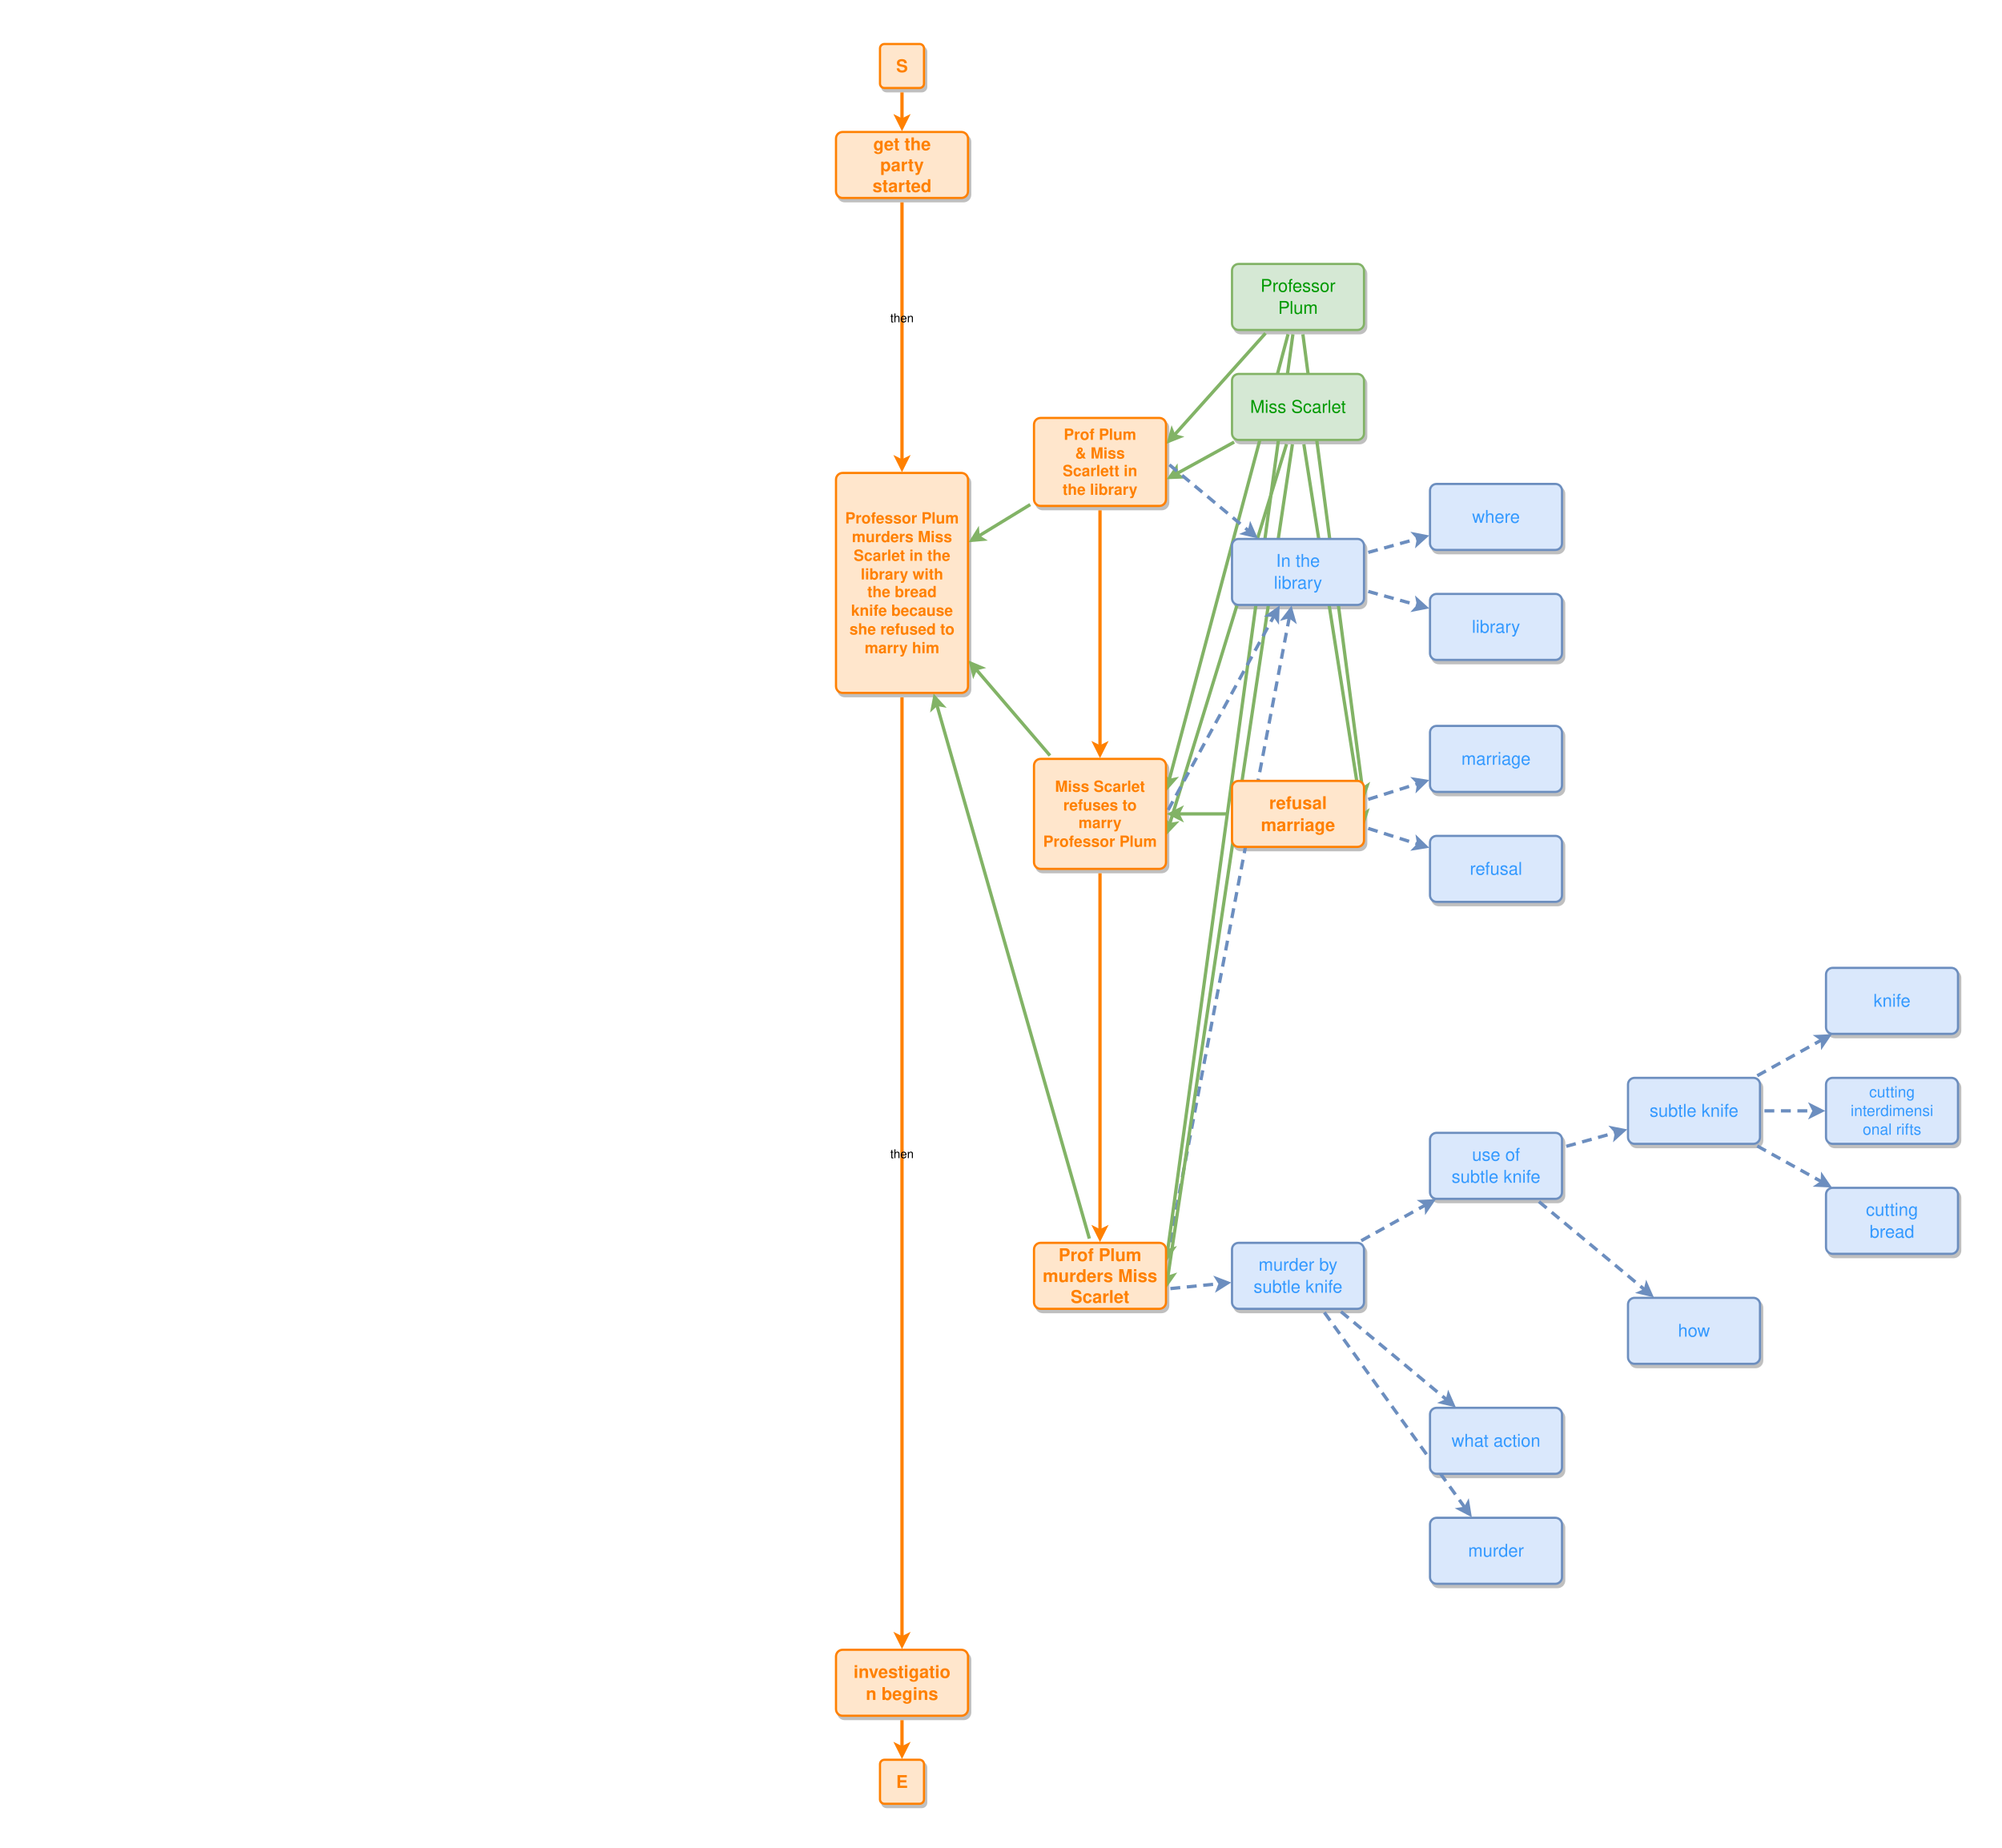
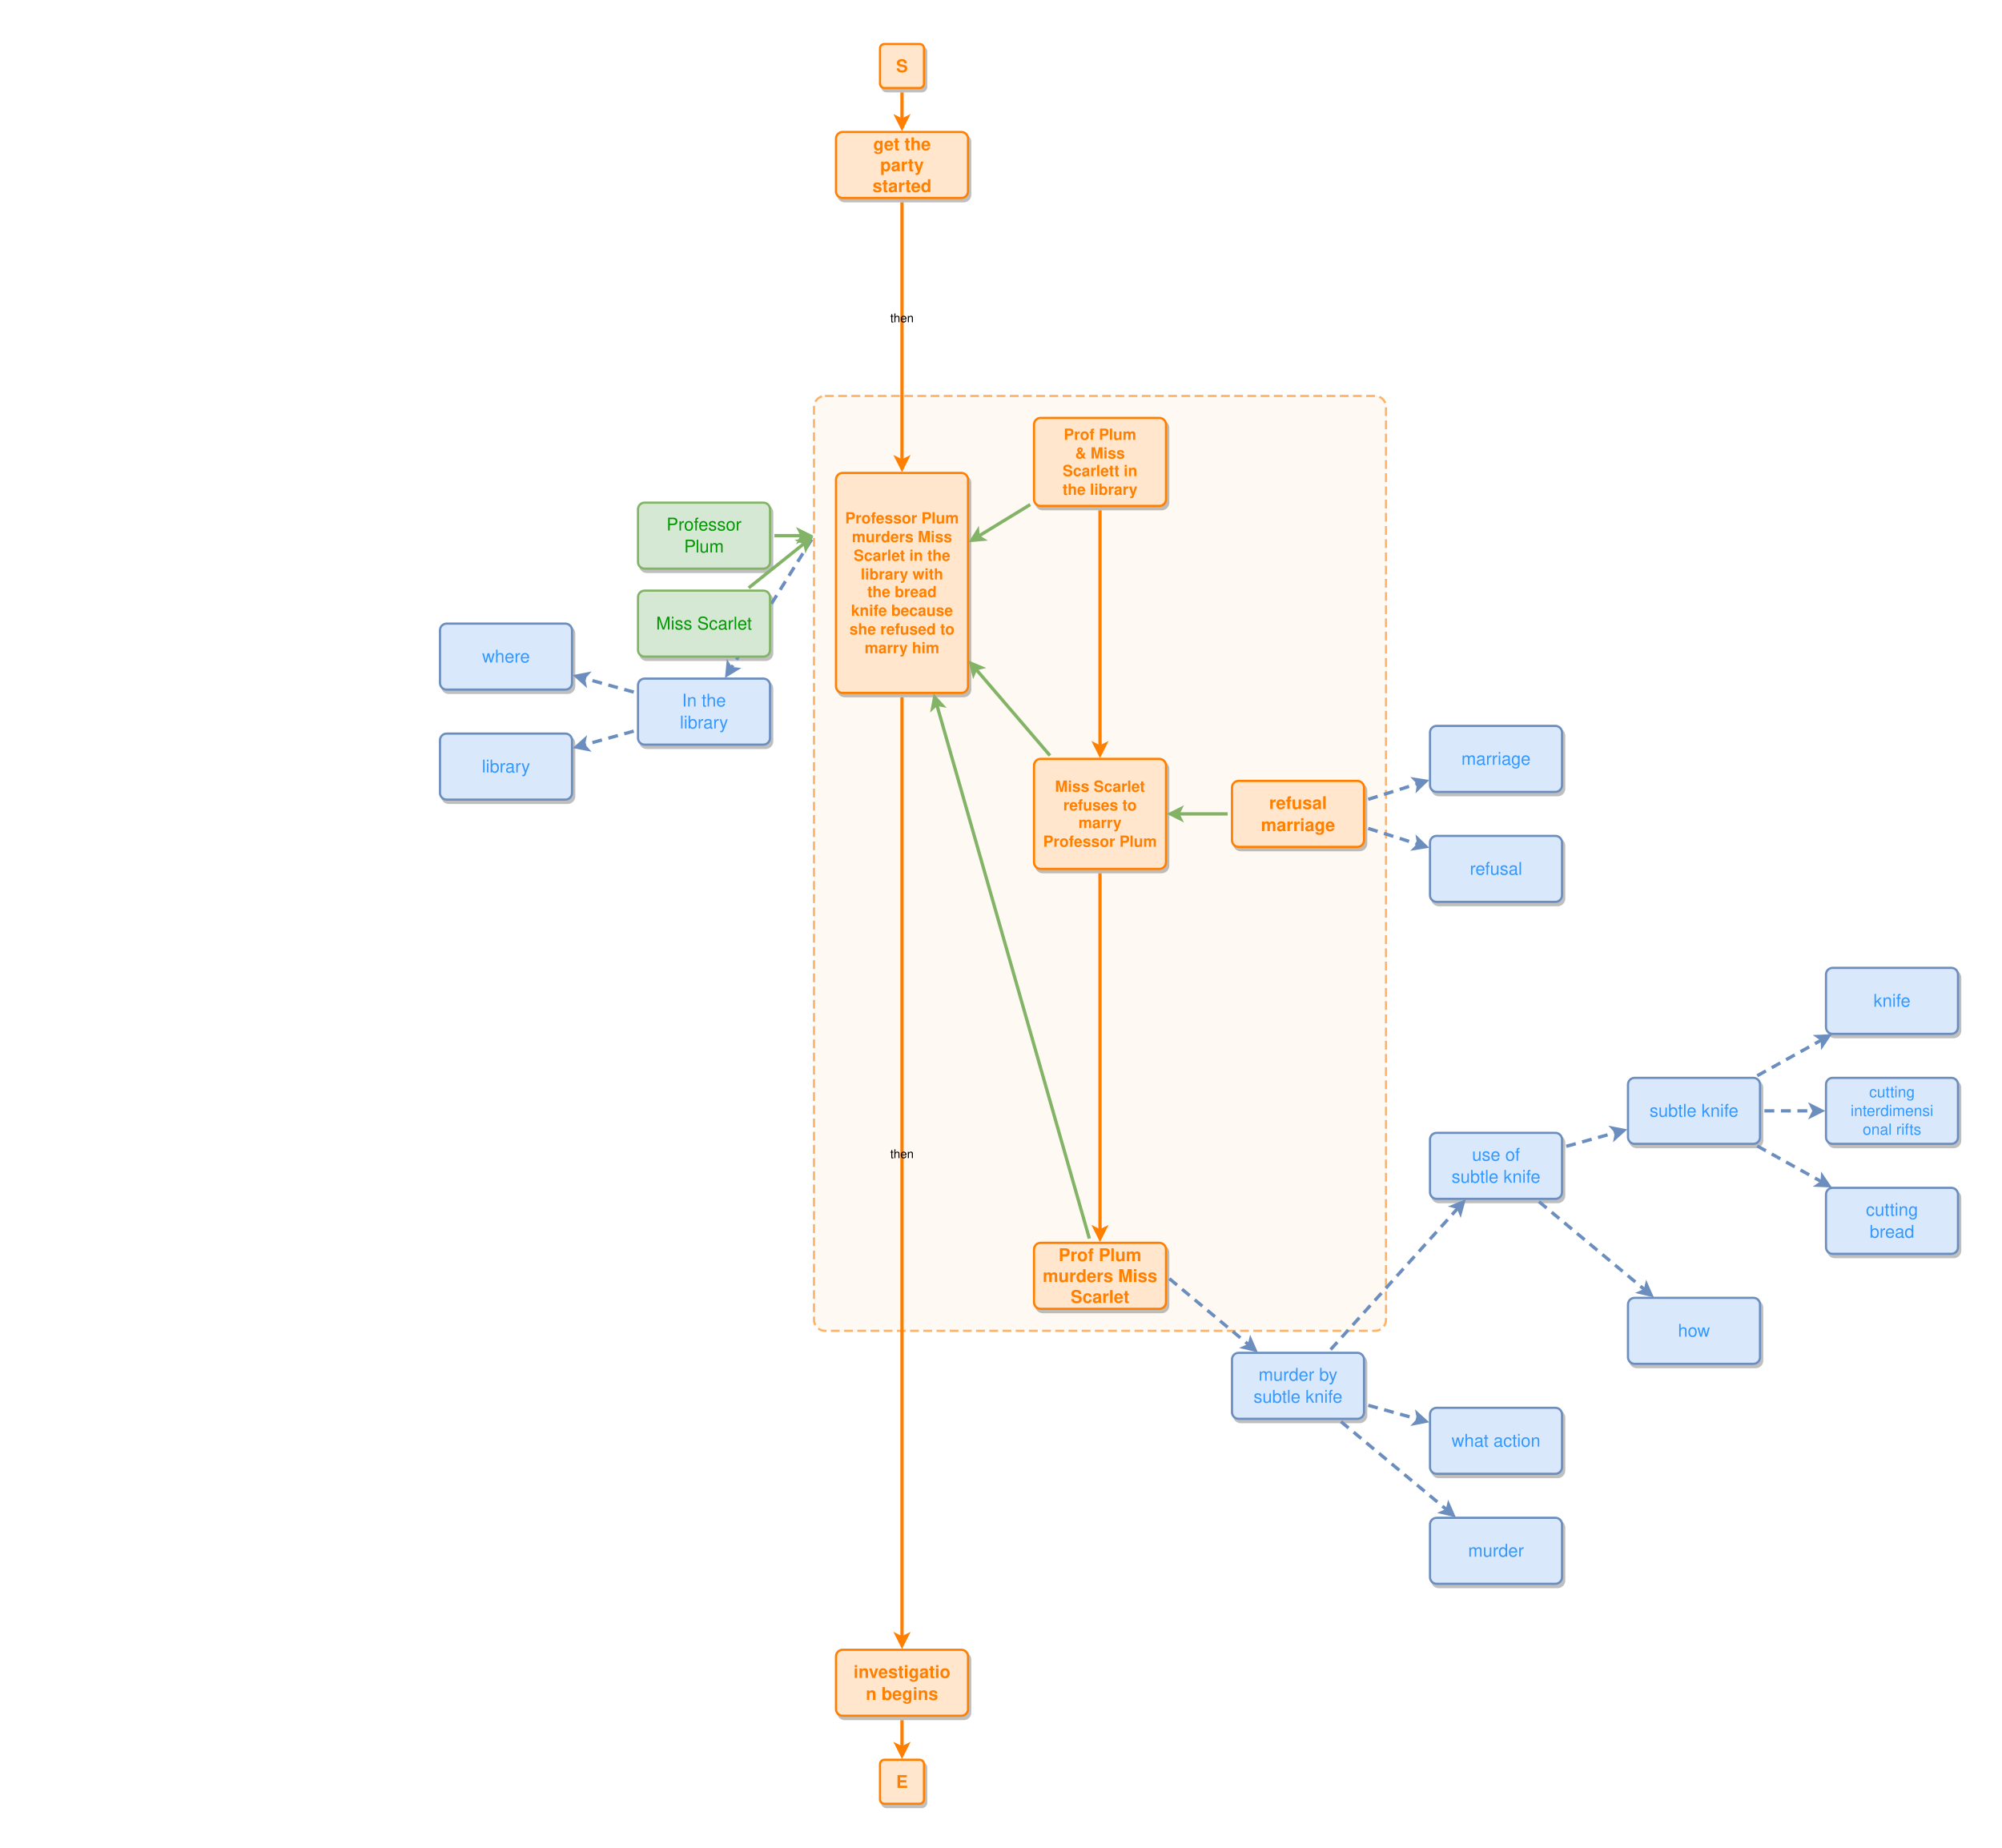
<svg xmlns="http://www.w3.org/2000/svg" width="1820" height="1680" viewBox="0 0 1820 1680">
  <defs>
  </defs>
  <g id="container-shells">
+     <rect x="740" y="360" width="520" height="850" rx="10" ry="10" fill="#fff5eb" stroke="#ff8000" stroke-width="2" stroke-dasharray="8 4" opacity="0.6" />
  </g>
  <g id="node-shadows">
    <rect x="760" y="120" width="120" height="60" rx="6" ry="6" fill="#000000" stroke="#000000" stroke-width="2" opacity="0.25" transform="translate(2,3)" />
    <rect x="1300" y="660" width="120" height="60" rx="6" ry="6" fill="#000000" stroke="#000000" stroke-width="2" opacity="0.25" transform="translate(2,3)" />
    <rect x="1300" y="760" width="120" height="60" rx="6" ry="6" fill="#000000" stroke="#000000" stroke-width="2" opacity="0.25" transform="translate(2,3)" />
    <rect x="940" y="1130" width="120" height="60" rx="6" ry="6" fill="#000000" stroke="#000000" stroke-width="2" opacity="0.25" transform="translate(2,3)" />
-     <rect x="1120" y="1130" width="120" height="60" rx="6" ry="6" fill="#000000" stroke="#000000" stroke-width="2" opacity="0.25" transform="translate(2,3)" />
+     <rect x="1120" y="1230" width="120" height="60" rx="6" ry="6" fill="#000000" stroke="#000000" stroke-width="2" opacity="0.25" transform="translate(2,3)" />
    <rect x="1300" y="1030" width="120" height="60" rx="6" ry="6" fill="#000000" stroke="#000000" stroke-width="2" opacity="0.25" transform="translate(2,3)" />
    <rect x="1480" y="980" width="120" height="60" rx="6" ry="6" fill="#000000" stroke="#000000" stroke-width="2" opacity="0.25" transform="translate(2,3)" />
    <rect x="1660" y="880" width="120" height="60" rx="6" ry="6" fill="#000000" stroke="#000000" stroke-width="2" opacity="0.25" transform="translate(2,3)" />
    <rect x="1300" y="1280" width="120" height="60" rx="6" ry="6" fill="#000000" stroke="#000000" stroke-width="2" opacity="0.25" transform="translate(2,3)" />
    <rect x="1300" y="1380" width="120" height="60" rx="6" ry="6" fill="#000000" stroke="#000000" stroke-width="2" opacity="0.25" transform="translate(2,3)" />
    <rect x="1480" y="1180" width="120" height="60" rx="6" ry="6" fill="#000000" stroke="#000000" stroke-width="2" opacity="0.25" transform="translate(2,3)" />
    <rect x="760" y="430" width="120" height="200" rx="6" ry="6" fill="#000000" stroke="#000000" stroke-width="2" opacity="0.25" transform="translate(2,3)" />
    <rect x="1660" y="980" width="120" height="60" rx="6" ry="6" fill="#000000" stroke="#000000" stroke-width="2" opacity="0.25" transform="translate(2,3)" />
    <rect x="1660" y="1080" width="120" height="60" rx="6" ry="6" fill="#000000" stroke="#000000" stroke-width="2" opacity="0.25" transform="translate(2,3)" />
-     <rect x="1120" y="240" width="120" height="60" rx="6" ry="6" fill="#000000" stroke="#000000" stroke-width="2" opacity="0.25" transform="translate(2,3)" />
-     <rect x="1120" y="340" width="120" height="60" rx="6" ry="6" fill="#000000" stroke="#000000" stroke-width="2" opacity="0.25" transform="translate(2,3)" />
+     <rect x="580" y="457" width="120" height="60" rx="6" ry="6" fill="#000000" stroke="#000000" stroke-width="2" opacity="0.25" transform="translate(2,3)" />
+     <rect x="580" y="537" width="120" height="60" rx="6" ry="6" fill="#000000" stroke="#000000" stroke-width="2" opacity="0.25" transform="translate(2,3)" />
    <rect x="800" y="40" width="40" height="40" rx="4" ry="4" fill="#000000" stroke="#000000" stroke-width="2" opacity="0.25" transform="translate(2,3)" />
    <rect x="800" y="1600" width="40" height="40" rx="4" ry="4" fill="#000000" stroke="#000000" stroke-width="2" opacity="0.25" transform="translate(2,3)" />
    <rect x="760" y="1500" width="120" height="60" rx="6" ry="6" fill="#000000" stroke="#000000" stroke-width="2" opacity="0.25" transform="translate(2,3)" />
    <rect x="940" y="380" width="120" height="80" rx="6" ry="6" fill="#000000" stroke="#000000" stroke-width="2" opacity="0.25" transform="translate(2,3)" />
-     <rect x="1120" y="490" width="120" height="60" rx="6" ry="6" fill="#000000" stroke="#000000" stroke-width="2" opacity="0.25" transform="translate(2,3)" />
-     <rect x="1300" y="440" width="120" height="60" rx="6" ry="6" fill="#000000" stroke="#000000" stroke-width="2" opacity="0.25" transform="translate(2,3)" />
-     <rect x="1300" y="540" width="120" height="60" rx="6" ry="6" fill="#000000" stroke="#000000" stroke-width="2" opacity="0.25" transform="translate(2,3)" />
+     <rect x="580" y="617" width="120" height="60" rx="6" ry="6" fill="#000000" stroke="#000000" stroke-width="2" opacity="0.25" transform="translate(2,3)" />
+     <rect x="400" y="567" width="120" height="60" rx="6" ry="6" fill="#000000" stroke="#000000" stroke-width="2" opacity="0.25" transform="translate(2,3)" />
+     <rect x="400" y="667" width="120" height="60" rx="6" ry="6" fill="#000000" stroke="#000000" stroke-width="2" opacity="0.25" transform="translate(2,3)" />
    <rect x="940" y="690" width="120" height="100" rx="6" ry="6" fill="#000000" stroke="#000000" stroke-width="2" opacity="0.25" transform="translate(2,3)" />
    <rect x="1120" y="710" width="120" height="60" rx="6" ry="6" fill="#000000" stroke="#000000" stroke-width="2" opacity="0.25" transform="translate(2,3)" />
  </g>
  <g id="edges">
    <line x1="820.00" y1="184.00" x2="820.00" y2="419.25" stroke="#ff8000" stroke-width="3" />
    <path d="M 820.00 426.00 L 815.50 417.00 L 820.00 419.25 L 824.50 417.00 Z" fill="#ff8000" stroke="#ff8000" stroke-width="3" stroke-miterlimit="10" />
    <text x="820" y="293" text-anchor="middle" font-family="Helvetica,Inter,Segoe UI,Arial" font-size="11" fill="#000000">then</text>
-     <line x1="1063.98" y1="1171.60" x2="1109.30" y2="1167.07" stroke="#6c8ebf" stroke-width="3" stroke-dasharray="9 6" />
-     <path d="M 1116.02 1166.40 L 1107.51 1171.77 L 1109.30 1167.07 L 1106.62 1162.82 Z" fill="#6c8ebf" stroke="#6c8ebf" stroke-width="3" stroke-miterlimit="10" />
-     <text x="1086" y="1161" text-anchor="middle" font-family="Helvetica,Inter,Segoe UI,Arial" font-size="11" fill="#000000">
+     <line x1="1063.07" y1="1162.56" x2="1135.74" y2="1223.12" stroke="#6c8ebf" stroke-width="3" stroke-dasharray="9 6" />
+     <path d="M 1140.93 1227.44 L 1131.13 1225.13 L 1135.74 1223.12 L 1136.89 1218.22 Z" fill="#6c8ebf" stroke="#6c8ebf" stroke-width="3" stroke-miterlimit="10" />
+     <text x="1099" y="1184" text-anchor="middle" font-family="Helvetica,Inter,Segoe UI,Arial" font-size="11" fill="#000000">
      </text>
    <line x1="990.33" y1="1126.15" x2="851.52" y2="640.34" stroke="#82b366" stroke-width="3" />
    <path d="M 849.67 633.85 L 856.47 641.26 L 851.52 640.34 L 847.82 643.74 Z" fill="#82b366" stroke="#82b366" stroke-width="3" stroke-miterlimit="10" />
    <text x="920" y="875" text-anchor="middle" font-family="Helvetica,Inter,Segoe UI,Arial" font-size="11" fill="#000000">
      </text>
-     <line x1="1060.75" y1="1144.07" x2="1172.25" y2="560.56" stroke="#6c8ebf" stroke-width="3" stroke-dasharray="9 6" />
-     <path d="M 1173.52 553.93 L 1176.25 563.61 L 1172.25 560.56 L 1167.41 561.92 Z" fill="#6c8ebf" stroke="#6c8ebf" stroke-width="3" stroke-miterlimit="10" />
-     <line x1="1237.50" y1="1128.06" x2="1296.60" y2="1095.22" stroke="#6c8ebf" stroke-width="3" stroke-dasharray="9 6" />
-     <path d="M 1302.50 1091.94 L 1296.82 1100.25 L 1296.60 1095.22 L 1292.45 1092.38 Z" fill="#6c8ebf" stroke="#6c8ebf" stroke-width="3" stroke-miterlimit="10" />
-     <text x="1266" y="1103" text-anchor="middle" font-family="Helvetica,Inter,Segoe UI,Arial" font-size="11" fill="#000000">
+     <line x1="1209.68" y1="1227.03" x2="1325.81" y2="1097.99" stroke="#6c8ebf" stroke-width="3" stroke-dasharray="9 6" />
+     <path d="M 1330.32 1092.97 L 1327.65 1102.67 L 1325.81 1097.99 L 1320.96 1096.65 Z" fill="#6c8ebf" stroke="#6c8ebf" stroke-width="3" stroke-miterlimit="10" />
+     <text x="1267" y="1154" text-anchor="middle" font-family="Helvetica,Inter,Segoe UI,Arial" font-size="11" fill="#000000">
      </text>
-     <line x1="1219.07" y1="1192.56" x2="1315.74" y2="1273.12" stroke="#6c8ebf" stroke-width="3" stroke-dasharray="9 6" />
-     <path d="M 1320.93 1277.44 L 1311.13 1275.13 L 1315.74 1273.12 L 1316.89 1268.22 Z" fill="#6c8ebf" stroke="#6c8ebf" stroke-width="3" stroke-miterlimit="10" />
-     <text x="1267" y="1224" text-anchor="middle" font-family="Helvetica,Inter,Segoe UI,Arial" font-size="11" fill="#000000">
+     <line x1="1243.85" y1="1277.74" x2="1289.64" y2="1290.46" stroke="#6c8ebf" stroke-width="3" stroke-dasharray="9 6" />
+     <path d="M 1296.15 1292.26 L 1286.27 1294.19 L 1289.64 1290.46 L 1288.68 1285.52 Z" fill="#6c8ebf" stroke="#6c8ebf" stroke-width="3" stroke-miterlimit="10" />
+     <text x="1266" y="1275" text-anchor="middle" font-family="Helvetica,Inter,Segoe UI,Arial" font-size="11" fill="#000000">
      </text>
-     <line x1="1203.94" y1="1193.25" x2="1332.12" y2="1371.28" stroke="#6c8ebf" stroke-width="3" stroke-dasharray="9 6" />
-     <path d="M 1336.06 1376.75 L 1327.15 1372.08 L 1332.12 1371.28 L 1334.46 1366.82 Z" fill="#6c8ebf" stroke="#6c8ebf" stroke-width="3" stroke-miterlimit="10" />
-     <text x="1267" y="1274" text-anchor="middle" font-family="Helvetica,Inter,Segoe UI,Arial" font-size="11" fill="#000000">
+     <line x1="1219.07" y1="1292.56" x2="1315.74" y2="1373.12" stroke="#6c8ebf" stroke-width="3" stroke-dasharray="9 6" />
+     <path d="M 1320.93 1377.44 L 1311.13 1375.13 L 1315.74 1373.12 L 1316.89 1368.22 Z" fill="#6c8ebf" stroke="#6c8ebf" stroke-width="3" stroke-miterlimit="10" />
+     <text x="1267" y="1324" text-anchor="middle" font-family="Helvetica,Inter,Segoe UI,Arial" font-size="11" fill="#000000">
      </text>
    <line x1="1423.85" y1="1042.26" x2="1469.64" y2="1029.54" stroke="#6c8ebf" stroke-width="3" stroke-dasharray="9 6" />
    <path d="M 1476.15 1027.74 L 1468.68 1034.48 L 1469.64 1029.54 L 1466.27 1025.81 Z" fill="#6c8ebf" stroke="#6c8ebf" stroke-width="3" stroke-miterlimit="10" />
    <text x="1446" y="1027" text-anchor="middle" font-family="Helvetica,Inter,Segoe UI,Arial" font-size="11" fill="#000000">
      </text>
    <line x1="1399.07" y1="1092.56" x2="1495.74" y2="1173.12" stroke="#6c8ebf" stroke-width="3" stroke-dasharray="9 6" />
    <path d="M 1500.93 1177.44 L 1491.13 1175.13 L 1495.74 1173.12 L 1496.89 1168.22 Z" fill="#6c8ebf" stroke="#6c8ebf" stroke-width="3" stroke-miterlimit="10" />
    <text x="1447" y="1124" text-anchor="middle" font-family="Helvetica,Inter,Segoe UI,Arial" font-size="11" fill="#000000">
      </text>
    <line x1="1597.50" y1="978.06" x2="1656.60" y2="945.22" stroke="#6c8ebf" stroke-width="3" stroke-dasharray="9 6" />
    <path d="M 1662.50 941.94 L 1656.82 950.25 L 1656.60 945.22 L 1652.45 942.38 Z" fill="#6c8ebf" stroke="#6c8ebf" stroke-width="3" stroke-miterlimit="10" />
    <text x="1626" y="953" text-anchor="middle" font-family="Helvetica,Inter,Segoe UI,Arial" font-size="11" fill="#000000">
      </text>
    <line x1="1604.00" y1="1010.00" x2="1649.25" y2="1010.00" stroke="#6c8ebf" stroke-width="3" stroke-dasharray="9 6" />
    <path d="M 1656.00 1010.00 L 1647.00 1014.50 L 1649.25 1010.00 L 1647.00 1005.50 Z" fill="#6c8ebf" stroke="#6c8ebf" stroke-width="3" stroke-miterlimit="10" />
    <text x="1626" y="1002" text-anchor="middle" font-family="Helvetica,Inter,Segoe UI,Arial" font-size="11" fill="#000000">
      </text>
    <line x1="1597.50" y1="1041.94" x2="1656.60" y2="1074.78" stroke="#6c8ebf" stroke-width="3" stroke-dasharray="9 6" />
    <path d="M 1662.50 1078.06 L 1652.45 1077.62 L 1656.60 1074.78 L 1656.82 1069.75 Z" fill="#6c8ebf" stroke="#6c8ebf" stroke-width="3" stroke-miterlimit="10" />
    <text x="1626" y="1049" text-anchor="middle" font-family="Helvetica,Inter,Segoe UI,Arial" font-size="11" fill="#000000">
      </text>
    <line x1="820.00" y1="634.00" x2="820.00" y2="1489.25" stroke="#ff8000" stroke-width="3" />
    <path d="M 820.00 1496.00 L 815.50 1487.00 L 820.00 1489.25 L 824.50 1487.00 Z" fill="#ff8000" stroke="#ff8000" stroke-width="3" stroke-miterlimit="10" />
    <text x="820" y="1053" text-anchor="middle" font-family="Helvetica,Inter,Segoe UI,Arial" font-size="11" fill="#000000">then</text>
-     <line x1="1175.36" y1="303.96" x2="1061.46" y2="1137.35" stroke="#82b366" stroke-width="3" />
-     <path d="M 1060.54 1144.04 L 1057.30 1134.51 L 1061.46 1137.35 L 1066.22 1135.73 Z" fill="#82b366" stroke="#82b366" stroke-width="3" stroke-miterlimit="10" />
-     <line x1="1150.47" y1="302.98" x2="1067.17" y2="395.99" stroke="#82b366" stroke-width="3" />
-     <path d="M 1062.67 401.02 L 1065.32 391.31 L 1067.17 395.99 L 1072.02 397.32 Z" fill="#82b366" stroke="#82b366" stroke-width="3" stroke-miterlimit="10" />
-     <line x1="1170.97" y1="303.86" x2="1062.77" y2="709.61" stroke="#82b366" stroke-width="3" />
-     <path d="M 1061.03 716.14 L 1059.00 706.28 L 1062.77 709.61 L 1067.70 708.60 Z" fill="#82b366" stroke="#82b366" stroke-width="3" stroke-miterlimit="10" />
-     <line x1="1184.45" y1="303.97" x2="1238.60" y2="717.34" stroke="#82b366" stroke-width="3" />
-     <path d="M 1239.48 724.03 L 1233.85 715.69 L 1238.60 717.34 L 1242.77 714.53 Z" fill="#82b366" stroke="#82b366" stroke-width="3" stroke-miterlimit="10" />
-     <line x1="1174.92" y1="403.96" x2="1061.59" y2="1161.37" stroke="#82b366" stroke-width="3" />
-     <path d="M 1060.59 1168.04 L 1057.47 1158.48 L 1061.59 1161.37 L 1066.37 1159.81 Z" fill="#82b366" stroke="#82b366" stroke-width="3" stroke-miterlimit="10" />
-     <line x1="1121.95" y1="401.93" x2="1069.42" y2="430.82" stroke="#82b366" stroke-width="3" />
-     <path d="M 1063.50 434.07 L 1069.22 425.79 L 1069.42 430.82 L 1073.56 433.68 Z" fill="#82b366" stroke="#82b366" stroke-width="3" stroke-miterlimit="10" />
-     <line x1="1169.59" y1="403.82" x2="1063.16" y2="749.73" stroke="#82b366" stroke-width="3" />
-     <path d="M 1061.18 756.18 L 1059.52 746.25 L 1063.16 749.73 L 1068.12 748.90 Z" fill="#82b366" stroke="#82b366" stroke-width="3" stroke-miterlimit="10" />
-     <line x1="1185.33" y1="403.95" x2="1238.33" y2="741.38" stroke="#82b366" stroke-width="3" />
-     <path d="M 1239.38 748.05 L 1233.54 739.86 L 1238.33 741.38 L 1242.43 738.46 Z" fill="#82b366" stroke="#82b366" stroke-width="3" stroke-miterlimit="10" />
    <line x1="820.00" y1="84.00" x2="820.00" y2="109.25" stroke="#ff8000" stroke-width="3" />
    <path d="M 820.00 116.00 L 815.50 107.00 L 820.00 109.25 L 824.50 107.00 Z" fill="#ff8000" stroke="#ff8000" stroke-width="3" stroke-miterlimit="10" />
    <line x1="820.00" y1="1564.00" x2="820.00" y2="1589.25" stroke="#ff8000" stroke-width="3" />
    <path d="M 820.00 1596.00 L 815.50 1587.00 L 820.00 1589.25 L 824.50 1587.00 Z" fill="#ff8000" stroke="#ff8000" stroke-width="3" stroke-miterlimit="10" />
    <line x1="936.59" y1="458.75" x2="889.17" y2="487.73" stroke="#82b366" stroke-width="3" />
    <path d="M 883.41 491.25 L 888.75 482.71 L 889.17 487.73 L 893.44 490.39 Z" fill="#82b366" stroke="#82b366" stroke-width="3" stroke-miterlimit="10" />
    <text x="912" y="464" text-anchor="middle" font-family="Helvetica,Inter,Segoe UI,Arial" font-size="11" fill="#000000">
      </text>
-     <line x1="1063.07" y1="422.56" x2="1135.74" y2="483.12" stroke="#6c8ebf" stroke-width="3" stroke-dasharray="9 6" />
-     <path d="M 1140.93 487.44 L 1131.13 485.13 L 1135.74 483.12 L 1136.89 478.22 Z" fill="#6c8ebf" stroke="#6c8ebf" stroke-width="3" stroke-miterlimit="10" />
    <line x1="1000.00" y1="464.00" x2="1000.00" y2="679.25" stroke="#ff8000" stroke-width="3" />
    <path d="M 1000.00 686.00 L 995.50 677.00 L 1000.00 679.25 L 1004.50 677.00 Z" fill="#ff8000" stroke="#ff8000" stroke-width="3" stroke-miterlimit="10" />
-     <line x1="1243.85" y1="502.26" x2="1289.64" y2="489.54" stroke="#6c8ebf" stroke-width="3" stroke-dasharray="9 6" />
-     <path d="M 1296.15 487.74 L 1288.68 494.48 L 1289.64 489.54 L 1286.27 485.81 Z" fill="#6c8ebf" stroke="#6c8ebf" stroke-width="3" stroke-miterlimit="10" />
-     <text x="1266" y="487" text-anchor="middle" font-family="Helvetica,Inter,Segoe UI,Arial" font-size="11" fill="#000000">
+     <line x1="576.15" y1="629.26" x2="530.36" y2="616.54" stroke="#6c8ebf" stroke-width="3" stroke-dasharray="9 6" />
+     <path d="M 523.85 614.74 L 533.73 612.81 L 530.36 616.54 L 531.32 621.48 Z" fill="#6c8ebf" stroke="#6c8ebf" stroke-width="3" stroke-miterlimit="10" />
+     <text x="553" y="614" text-anchor="middle" font-family="Helvetica,Inter,Segoe UI,Arial" font-size="11" fill="#000000">
      </text>
-     <line x1="1243.85" y1="537.74" x2="1289.64" y2="550.46" stroke="#6c8ebf" stroke-width="3" stroke-dasharray="9 6" />
-     <path d="M 1296.15 552.26 L 1286.27 554.19 L 1289.64 550.46 L 1288.68 545.52 Z" fill="#6c8ebf" stroke="#6c8ebf" stroke-width="3" stroke-miterlimit="10" />
-     <text x="1266" y="535" text-anchor="middle" font-family="Helvetica,Inter,Segoe UI,Arial" font-size="11" fill="#000000">
+     <line x1="576.15" y1="664.74" x2="530.36" y2="677.46" stroke="#6c8ebf" stroke-width="3" stroke-dasharray="9 6" />
+     <path d="M 523.85 679.26 L 531.32 672.52 L 530.36 677.46 L 533.73 681.19 Z" fill="#6c8ebf" stroke="#6c8ebf" stroke-width="3" stroke-miterlimit="10" />
+     <text x="553" y="662" text-anchor="middle" font-family="Helvetica,Inter,Segoe UI,Arial" font-size="11" fill="#000000">
      </text>
    <line x1="1000.00" y1="794.00" x2="1000.00" y2="1119.25" stroke="#ff8000" stroke-width="3" />
    <path d="M 1000.00 1126.00 L 995.50 1117.00 L 1000.00 1119.25 L 1004.50 1117.00 Z" fill="#ff8000" stroke="#ff8000" stroke-width="3" stroke-miterlimit="10" />
    <line x1="954.54" y1="686.96" x2="887.00" y2="608.16" stroke="#82b366" stroke-width="3" />
    <path d="M 882.60 603.04 L 891.88 606.94 L 887.00 608.16 L 885.04 612.80 Z" fill="#82b366" stroke="#82b366" stroke-width="3" stroke-miterlimit="10" />
    <text x="920" y="639" text-anchor="middle" font-family="Helvetica,Inter,Segoe UI,Arial" font-size="11" fill="#000000">
      </text>
-     <line x1="1061.92" y1="736.49" x2="1158.49" y2="559.44" stroke="#6c8ebf" stroke-width="3" stroke-dasharray="9 6" />
-     <path d="M 1161.72 553.51 L 1161.36 563.57 L 1158.49 559.44 L 1153.46 559.26 Z" fill="#6c8ebf" stroke="#6c8ebf" stroke-width="3" stroke-miterlimit="10" />
    <line x1="1243.81" y1="726.79" x2="1289.75" y2="712.25" stroke="#6c8ebf" stroke-width="3" stroke-dasharray="9 6" />
    <path d="M 1296.19 710.21 L 1288.97 717.21 L 1289.75 712.25 L 1286.25 708.63 Z" fill="#6c8ebf" stroke="#6c8ebf" stroke-width="3" stroke-miterlimit="10" />
    <line x1="1243.81" y1="753.21" x2="1289.75" y2="767.75" stroke="#6c8ebf" stroke-width="3" stroke-dasharray="9 6" />
    <path d="M 1296.19 769.79 L 1286.25 771.37 L 1289.75 767.75 L 1288.97 762.79 Z" fill="#6c8ebf" stroke="#6c8ebf" stroke-width="3" stroke-miterlimit="10" />
    <line x1="1116.00" y1="740.00" x2="1070.75" y2="740.00" stroke="#82b366" stroke-width="3" />
    <path d="M 1064.00 740.00 L 1073.00 735.50 L 1070.75 740.00 L 1073.00 744.50 Z" fill="#82b366" stroke="#82b366" stroke-width="3" stroke-miterlimit="10" />
+     <line x1="737.88" y1="490.39" x2="664.45" y2="607.88" stroke="#6c8ebf" stroke-width="3" stroke-dasharray="9 6" />
+     <path d="M 660.87 613.61 L 661.82 603.59 L 664.45 607.88 L 669.46 608.36 Z" fill="#6c8ebf" stroke="#6c8ebf" stroke-width="3" stroke-miterlimit="10" />
+     <line x1="704.00" y1="487.00" x2="729.25" y2="487.00" stroke="#82b366" stroke-width="3" />
+     <path d="M 736.00 487.00 L 727.00 491.50 L 729.25 487.00 L 727.00 482.50 Z" fill="#82b366" stroke="#82b366" stroke-width="3" stroke-miterlimit="10" />
+     <line x1="680.62" y1="534.50" x2="731.61" y2="493.72" stroke="#82b366" stroke-width="3" />
+     <path d="M 736.88 489.50 L 732.66 498.63 L 731.61 493.72 L 727.04 491.61 Z" fill="#82b366" stroke="#82b366" stroke-width="3" stroke-miterlimit="10" />
  </g>
  <g id="nodes">
    <rect x="760" y="120" width="120" height="60" rx="6" ry="6" fill="#ffe6cc" stroke="#ff8000" stroke-width="2" />
    <text x="820" y="131" text-anchor="middle" dominant-baseline="middle" font-family="Helvetica,Inter,Segoe UI,Arial" font-size="16" font-weight="bold" fill="#ff8000">get the</text>
    <text x="820" y="150" text-anchor="middle" dominant-baseline="middle" font-family="Helvetica,Inter,Segoe UI,Arial" font-size="16" font-weight="bold" fill="#ff8000">party</text>
    <text x="820" y="169" text-anchor="middle" dominant-baseline="middle" font-family="Helvetica,Inter,Segoe UI,Arial" font-size="16" font-weight="bold" fill="#ff8000">started</text>
    <rect x="1300" y="660" width="120" height="60" rx="6" ry="6" fill="#dae8fc" stroke="#6c8ebf" stroke-width="2" />
    <text x="1360" y="690" text-anchor="middle" dominant-baseline="middle" font-family="Helvetica,Inter,Segoe UI,Arial" font-size="16" font-weight="normal" fill="#3399ff">marriage</text>
    <rect x="1300" y="760" width="120" height="60" rx="6" ry="6" fill="#dae8fc" stroke="#6c8ebf" stroke-width="2" />
    <text x="1360" y="790" text-anchor="middle" dominant-baseline="middle" font-family="Helvetica,Inter,Segoe UI,Arial" font-size="16" font-weight="normal" fill="#3399ff">refusal</text>
    <rect x="940" y="1130" width="120" height="60" rx="6" ry="6" fill="#ffe6cc" stroke="#ff8000" stroke-width="2" />
    <text x="1000" y="1141" text-anchor="middle" dominant-baseline="middle" font-family="Helvetica,Inter,Segoe UI,Arial" font-size="16" font-weight="bold" fill="#ff8000">Prof Plum</text>
    <text x="1000" y="1160" text-anchor="middle" dominant-baseline="middle" font-family="Helvetica,Inter,Segoe UI,Arial" font-size="16" font-weight="bold" fill="#ff8000">murders Miss</text>
    <text x="1000" y="1179" text-anchor="middle" dominant-baseline="middle" font-family="Helvetica,Inter,Segoe UI,Arial" font-size="16" font-weight="bold" fill="#ff8000">Scarlet</text>
-     <rect x="1120" y="1130" width="120" height="60" rx="6" ry="6" fill="#dae8fc" stroke="#6c8ebf" stroke-width="2" />
-     <text x="1180" y="1150" text-anchor="middle" dominant-baseline="middle" font-family="Helvetica,Inter,Segoe UI,Arial" font-size="16" font-weight="normal" fill="#3399ff">murder by</text>
-     <text x="1180" y="1170" text-anchor="middle" dominant-baseline="middle" font-family="Helvetica,Inter,Segoe UI,Arial" font-size="16" font-weight="normal" fill="#3399ff">subtle knife</text>
+     <rect x="1120" y="1230" width="120" height="60" rx="6" ry="6" fill="#dae8fc" stroke="#6c8ebf" stroke-width="2" />
+     <text x="1180" y="1250" text-anchor="middle" dominant-baseline="middle" font-family="Helvetica,Inter,Segoe UI,Arial" font-size="16" font-weight="normal" fill="#3399ff">murder by</text>
+     <text x="1180" y="1270" text-anchor="middle" dominant-baseline="middle" font-family="Helvetica,Inter,Segoe UI,Arial" font-size="16" font-weight="normal" fill="#3399ff">subtle knife</text>
    <rect x="1300" y="1030" width="120" height="60" rx="6" ry="6" fill="#dae8fc" stroke="#6c8ebf" stroke-width="2" />
    <text x="1360" y="1050" text-anchor="middle" dominant-baseline="middle" font-family="Helvetica,Inter,Segoe UI,Arial" font-size="16" font-weight="normal" fill="#3399ff">use of</text>
    <text x="1360" y="1070" text-anchor="middle" dominant-baseline="middle" font-family="Helvetica,Inter,Segoe UI,Arial" font-size="16" font-weight="normal" fill="#3399ff">subtle knife</text>
    <rect x="1480" y="980" width="120" height="60" rx="6" ry="6" fill="#dae8fc" stroke="#6c8ebf" stroke-width="2" />
    <text x="1540" y="1010" text-anchor="middle" dominant-baseline="middle" font-family="Helvetica,Inter,Segoe UI,Arial" font-size="16" font-weight="normal" fill="#3399ff">subtle knife</text>
    <rect x="1660" y="880" width="120" height="60" rx="6" ry="6" fill="#dae8fc" stroke="#6c8ebf" stroke-width="2" />
    <text x="1720" y="910" text-anchor="middle" dominant-baseline="middle" font-family="Helvetica,Inter,Segoe UI,Arial" font-size="16" font-weight="normal" fill="#3399ff">knife</text>
    <rect x="1300" y="1280" width="120" height="60" rx="6" ry="6" fill="#dae8fc" stroke="#6c8ebf" stroke-width="2" />
    <text x="1360" y="1310" text-anchor="middle" dominant-baseline="middle" font-family="Helvetica,Inter,Segoe UI,Arial" font-size="16" font-weight="normal" fill="#3399ff">what action</text>
    <rect x="1300" y="1380" width="120" height="60" rx="6" ry="6" fill="#dae8fc" stroke="#6c8ebf" stroke-width="2" />
    <text x="1360" y="1410" text-anchor="middle" dominant-baseline="middle" font-family="Helvetica,Inter,Segoe UI,Arial" font-size="16" font-weight="normal" fill="#3399ff">murder</text>
    <rect x="1480" y="1180" width="120" height="60" rx="6" ry="6" fill="#dae8fc" stroke="#6c8ebf" stroke-width="2" />
    <text x="1540" y="1210" text-anchor="middle" dominant-baseline="middle" font-family="Helvetica,Inter,Segoe UI,Arial" font-size="16" font-weight="normal" fill="#3399ff">how</text>
    <rect x="760" y="430" width="120" height="200" rx="6" ry="6" fill="#ffe6cc" stroke="#ff8000" stroke-width="2" />
    <text x="820" y="471" text-anchor="middle" dominant-baseline="middle" font-family="Helvetica,Inter,Segoe UI,Arial" font-size="14" font-weight="bold" fill="#ff8000">Professor Plum</text>
    <text x="820" y="488" text-anchor="middle" dominant-baseline="middle" font-family="Helvetica,Inter,Segoe UI,Arial" font-size="14" font-weight="bold" fill="#ff8000">murders Miss</text>
    <text x="820" y="505" text-anchor="middle" dominant-baseline="middle" font-family="Helvetica,Inter,Segoe UI,Arial" font-size="14" font-weight="bold" fill="#ff8000">Scarlet in the</text>
    <text x="820" y="522" text-anchor="middle" dominant-baseline="middle" font-family="Helvetica,Inter,Segoe UI,Arial" font-size="14" font-weight="bold" fill="#ff8000">library with</text>
    <text x="820" y="538" text-anchor="middle" dominant-baseline="middle" font-family="Helvetica,Inter,Segoe UI,Arial" font-size="14" font-weight="bold" fill="#ff8000">the bread</text>
    <text x="820" y="555" text-anchor="middle" dominant-baseline="middle" font-family="Helvetica,Inter,Segoe UI,Arial" font-size="14" font-weight="bold" fill="#ff8000">knife because</text>
    <text x="820" y="572" text-anchor="middle" dominant-baseline="middle" font-family="Helvetica,Inter,Segoe UI,Arial" font-size="14" font-weight="bold" fill="#ff8000">she refused to</text>
    <text x="820" y="589" text-anchor="middle" dominant-baseline="middle" font-family="Helvetica,Inter,Segoe UI,Arial" font-size="14" font-weight="bold" fill="#ff8000">marry him</text>
    <rect x="1660" y="980" width="120" height="60" rx="6" ry="6" fill="#dae8fc" stroke="#6c8ebf" stroke-width="2" />
    <text x="1720" y="993" text-anchor="middle" dominant-baseline="middle" font-family="Helvetica,Inter,Segoe UI,Arial" font-size="14" font-weight="normal" fill="#3399ff">cutting</text>
    <text x="1720" y="1010" text-anchor="middle" dominant-baseline="middle" font-family="Helvetica,Inter,Segoe UI,Arial" font-size="14" font-weight="normal" fill="#3399ff">interdimensi</text>
    <text x="1720" y="1027" text-anchor="middle" dominant-baseline="middle" font-family="Helvetica,Inter,Segoe UI,Arial" font-size="14" font-weight="normal" fill="#3399ff">onal rifts</text>
    <rect x="1660" y="1080" width="120" height="60" rx="6" ry="6" fill="#dae8fc" stroke="#6c8ebf" stroke-width="2" />
    <text x="1720" y="1100" text-anchor="middle" dominant-baseline="middle" font-family="Helvetica,Inter,Segoe UI,Arial" font-size="16" font-weight="normal" fill="#3399ff">cutting</text>
    <text x="1720" y="1120" text-anchor="middle" dominant-baseline="middle" font-family="Helvetica,Inter,Segoe UI,Arial" font-size="16" font-weight="normal" fill="#3399ff">bread</text>
-     <rect x="1120" y="240" width="120" height="60" rx="6" ry="6" fill="#d5e8d4" stroke="#82b366" stroke-width="2" />
-     <text x="1180" y="260" text-anchor="middle" dominant-baseline="middle" font-family="Helvetica,Inter,Segoe UI,Arial" font-size="16" font-weight="normal" fill="#009900">Professor</text>
-     <text x="1180" y="280" text-anchor="middle" dominant-baseline="middle" font-family="Helvetica,Inter,Segoe UI,Arial" font-size="16" font-weight="normal" fill="#009900">Plum</text>
-     <rect x="1120" y="340" width="120" height="60" rx="6" ry="6" fill="#d5e8d4" stroke="#82b366" stroke-width="2" />
-     <text x="1180" y="370" text-anchor="middle" dominant-baseline="middle" font-family="Helvetica,Inter,Segoe UI,Arial" font-size="16" font-weight="normal" fill="#009900">Miss Scarlet</text>
+     <rect x="580" y="457" width="120" height="60" rx="6" ry="6" fill="#d5e8d4" stroke="#82b366" stroke-width="2" />
+     <text x="640" y="477" text-anchor="middle" dominant-baseline="middle" font-family="Helvetica,Inter,Segoe UI,Arial" font-size="16" font-weight="normal" fill="#009900">Professor</text>
+     <text x="640" y="497" text-anchor="middle" dominant-baseline="middle" font-family="Helvetica,Inter,Segoe UI,Arial" font-size="16" font-weight="normal" fill="#009900">Plum</text>
+     <rect x="580" y="537" width="120" height="60" rx="6" ry="6" fill="#d5e8d4" stroke="#82b366" stroke-width="2" />
+     <text x="640" y="567" text-anchor="middle" dominant-baseline="middle" font-family="Helvetica,Inter,Segoe UI,Arial" font-size="16" font-weight="normal" fill="#009900">Miss Scarlet</text>
    <rect x="800" y="40" width="40" height="40" rx="4" ry="4" fill="#ffe6cc" stroke="#ff8000" stroke-width="2" />
    <text x="820" y="60" text-anchor="middle" dominant-baseline="middle" font-family="Helvetica,Inter,Segoe UI,Arial" font-size="16" font-weight="bold" fill="#ff8000">S</text>
    <rect x="800" y="1600" width="40" height="40" rx="4" ry="4" fill="#ffe6cc" stroke="#ff8000" stroke-width="2" />
    <text x="820" y="1620" text-anchor="middle" dominant-baseline="middle" font-family="Helvetica,Inter,Segoe UI,Arial" font-size="16" font-weight="bold" fill="#ff8000">E</text>
    <rect x="760" y="1500" width="120" height="60" rx="6" ry="6" fill="#ffe6cc" stroke="#ff8000" stroke-width="2" />
    <text x="820" y="1520" text-anchor="middle" dominant-baseline="middle" font-family="Helvetica,Inter,Segoe UI,Arial" font-size="16" font-weight="bold" fill="#ff8000">investigatio</text>
    <text x="820" y="1540" text-anchor="middle" dominant-baseline="middle" font-family="Helvetica,Inter,Segoe UI,Arial" font-size="16" font-weight="bold" fill="#ff8000">n begins</text>
    <rect x="940" y="380" width="120" height="80" rx="6" ry="6" fill="#ffe6cc" stroke="#ff8000" stroke-width="2" />
    <text x="1000" y="395" text-anchor="middle" dominant-baseline="middle" font-family="Helvetica,Inter,Segoe UI,Arial" font-size="14" font-weight="bold" fill="#ff8000">Prof Plum</text>
    <text x="1000" y="412" text-anchor="middle" dominant-baseline="middle" font-family="Helvetica,Inter,Segoe UI,Arial" font-size="14" font-weight="bold" fill="#ff8000">&amp; Miss</text>
    <text x="1000" y="428" text-anchor="middle" dominant-baseline="middle" font-family="Helvetica,Inter,Segoe UI,Arial" font-size="14" font-weight="bold" fill="#ff8000">Scarlett in</text>
    <text x="1000" y="445" text-anchor="middle" dominant-baseline="middle" font-family="Helvetica,Inter,Segoe UI,Arial" font-size="14" font-weight="bold" fill="#ff8000">the library</text>
-     <rect x="1120" y="490" width="120" height="60" rx="6" ry="6" fill="#dae8fc" stroke="#6c8ebf" stroke-width="2" />
-     <text x="1180" y="510" text-anchor="middle" dominant-baseline="middle" font-family="Helvetica,Inter,Segoe UI,Arial" font-size="16" font-weight="normal" fill="#3399ff">In the</text>
-     <text x="1180" y="530" text-anchor="middle" dominant-baseline="middle" font-family="Helvetica,Inter,Segoe UI,Arial" font-size="16" font-weight="normal" fill="#3399ff">library</text>
-     <rect x="1300" y="440" width="120" height="60" rx="6" ry="6" fill="#dae8fc" stroke="#6c8ebf" stroke-width="2" />
-     <text x="1360" y="470" text-anchor="middle" dominant-baseline="middle" font-family="Helvetica,Inter,Segoe UI,Arial" font-size="16" font-weight="normal" fill="#3399ff">where</text>
-     <rect x="1300" y="540" width="120" height="60" rx="6" ry="6" fill="#dae8fc" stroke="#6c8ebf" stroke-width="2" />
-     <text x="1360" y="570" text-anchor="middle" dominant-baseline="middle" font-family="Helvetica,Inter,Segoe UI,Arial" font-size="16" font-weight="normal" fill="#3399ff">library</text>
+     <rect x="580" y="617" width="120" height="60" rx="6" ry="6" fill="#dae8fc" stroke="#6c8ebf" stroke-width="2" />
+     <text x="640" y="637" text-anchor="middle" dominant-baseline="middle" font-family="Helvetica,Inter,Segoe UI,Arial" font-size="16" font-weight="normal" fill="#3399ff">In the</text>
+     <text x="640" y="657" text-anchor="middle" dominant-baseline="middle" font-family="Helvetica,Inter,Segoe UI,Arial" font-size="16" font-weight="normal" fill="#3399ff">library</text>
+     <rect x="400" y="567" width="120" height="60" rx="6" ry="6" fill="#dae8fc" stroke="#6c8ebf" stroke-width="2" />
+     <text x="460" y="597" text-anchor="middle" dominant-baseline="middle" font-family="Helvetica,Inter,Segoe UI,Arial" font-size="16" font-weight="normal" fill="#3399ff">where</text>
+     <rect x="400" y="667" width="120" height="60" rx="6" ry="6" fill="#dae8fc" stroke="#6c8ebf" stroke-width="2" />
+     <text x="460" y="697" text-anchor="middle" dominant-baseline="middle" font-family="Helvetica,Inter,Segoe UI,Arial" font-size="16" font-weight="normal" fill="#3399ff">library</text>
    <rect x="940" y="690" width="120" height="100" rx="6" ry="6" fill="#ffe6cc" stroke="#ff8000" stroke-width="2" />
    <text x="1000" y="715" text-anchor="middle" dominant-baseline="middle" font-family="Helvetica,Inter,Segoe UI,Arial" font-size="14" font-weight="bold" fill="#ff8000">Miss Scarlet</text>
    <text x="1000" y="732" text-anchor="middle" dominant-baseline="middle" font-family="Helvetica,Inter,Segoe UI,Arial" font-size="14" font-weight="bold" fill="#ff8000">refuses to</text>
    <text x="1000" y="748" text-anchor="middle" dominant-baseline="middle" font-family="Helvetica,Inter,Segoe UI,Arial" font-size="14" font-weight="bold" fill="#ff8000">marry</text>
    <text x="1000" y="765" text-anchor="middle" dominant-baseline="middle" font-family="Helvetica,Inter,Segoe UI,Arial" font-size="14" font-weight="bold" fill="#ff8000">Professor Plum</text>
    <rect x="1120" y="710" width="120" height="60" rx="6" ry="6" fill="#ffe6cc" stroke="#ff8000" stroke-width="2" />
    <text x="1180" y="730" text-anchor="middle" dominant-baseline="middle" font-family="Helvetica,Inter,Segoe UI,Arial" font-size="16" font-weight="bold" fill="#ff8000">refusal</text>
    <text x="1180" y="750" text-anchor="middle" dominant-baseline="middle" font-family="Helvetica,Inter,Segoe UI,Arial" font-size="16" font-weight="bold" fill="#ff8000">marriage</text>
  </g>
</svg>
